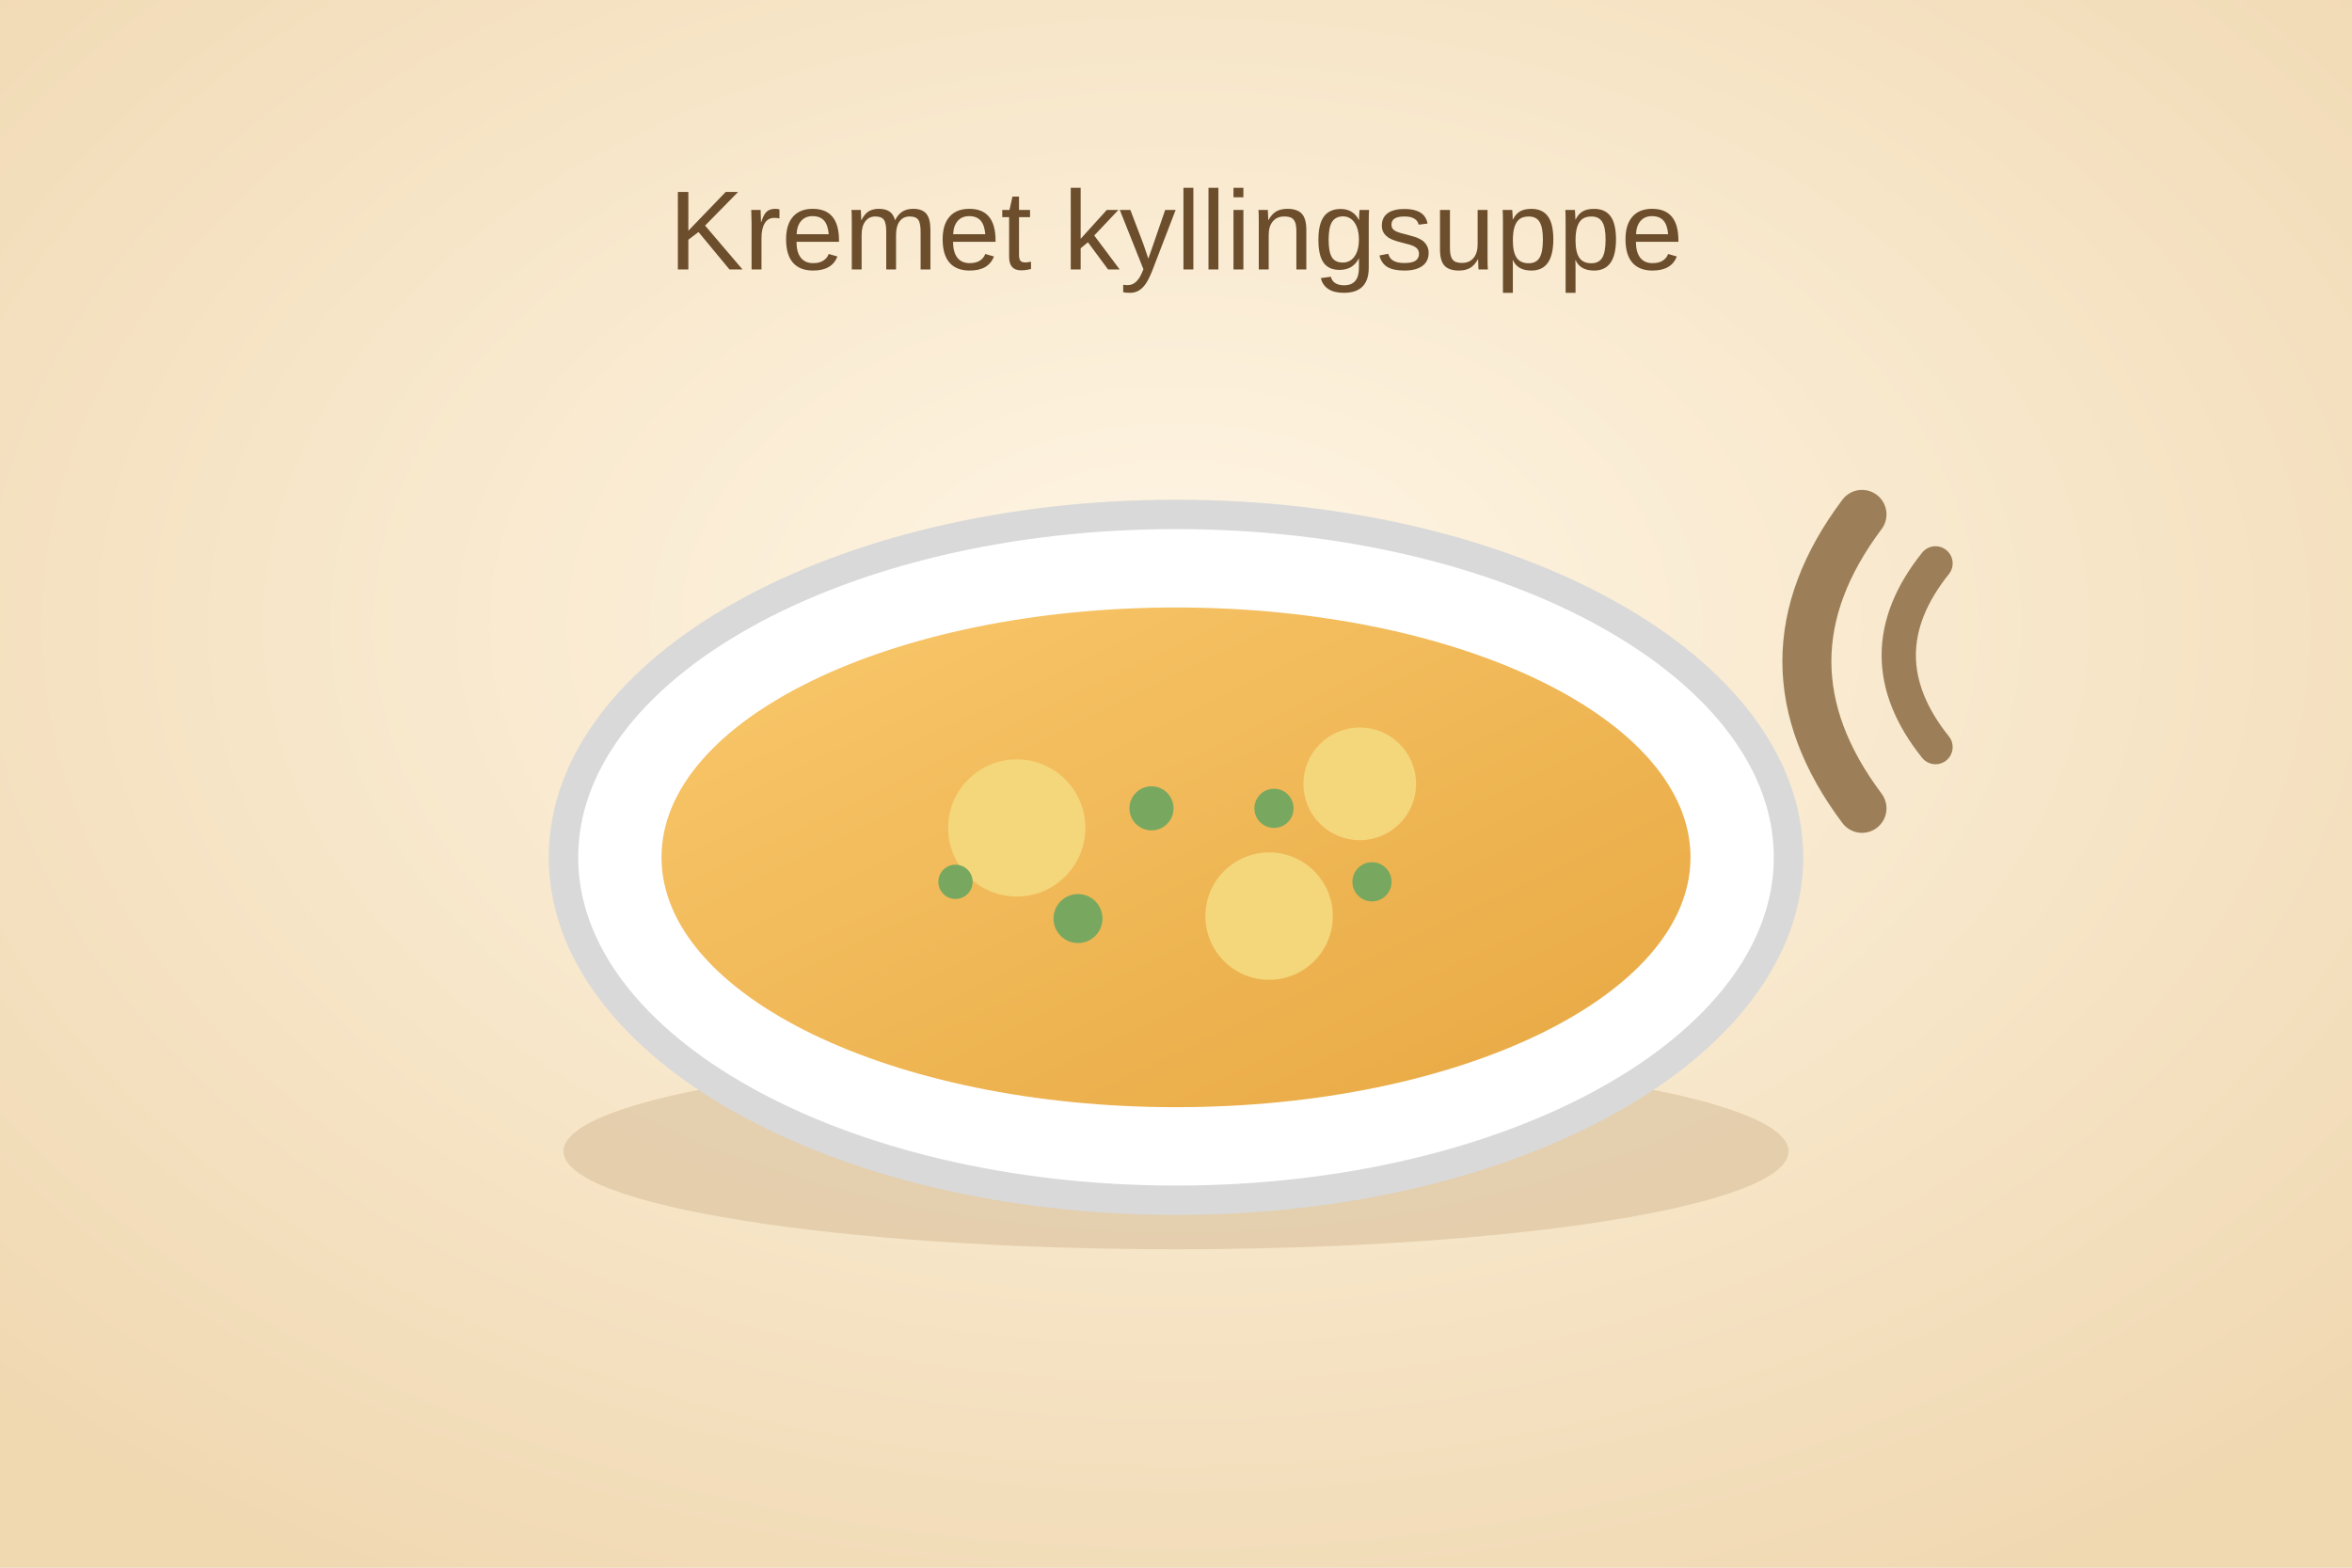
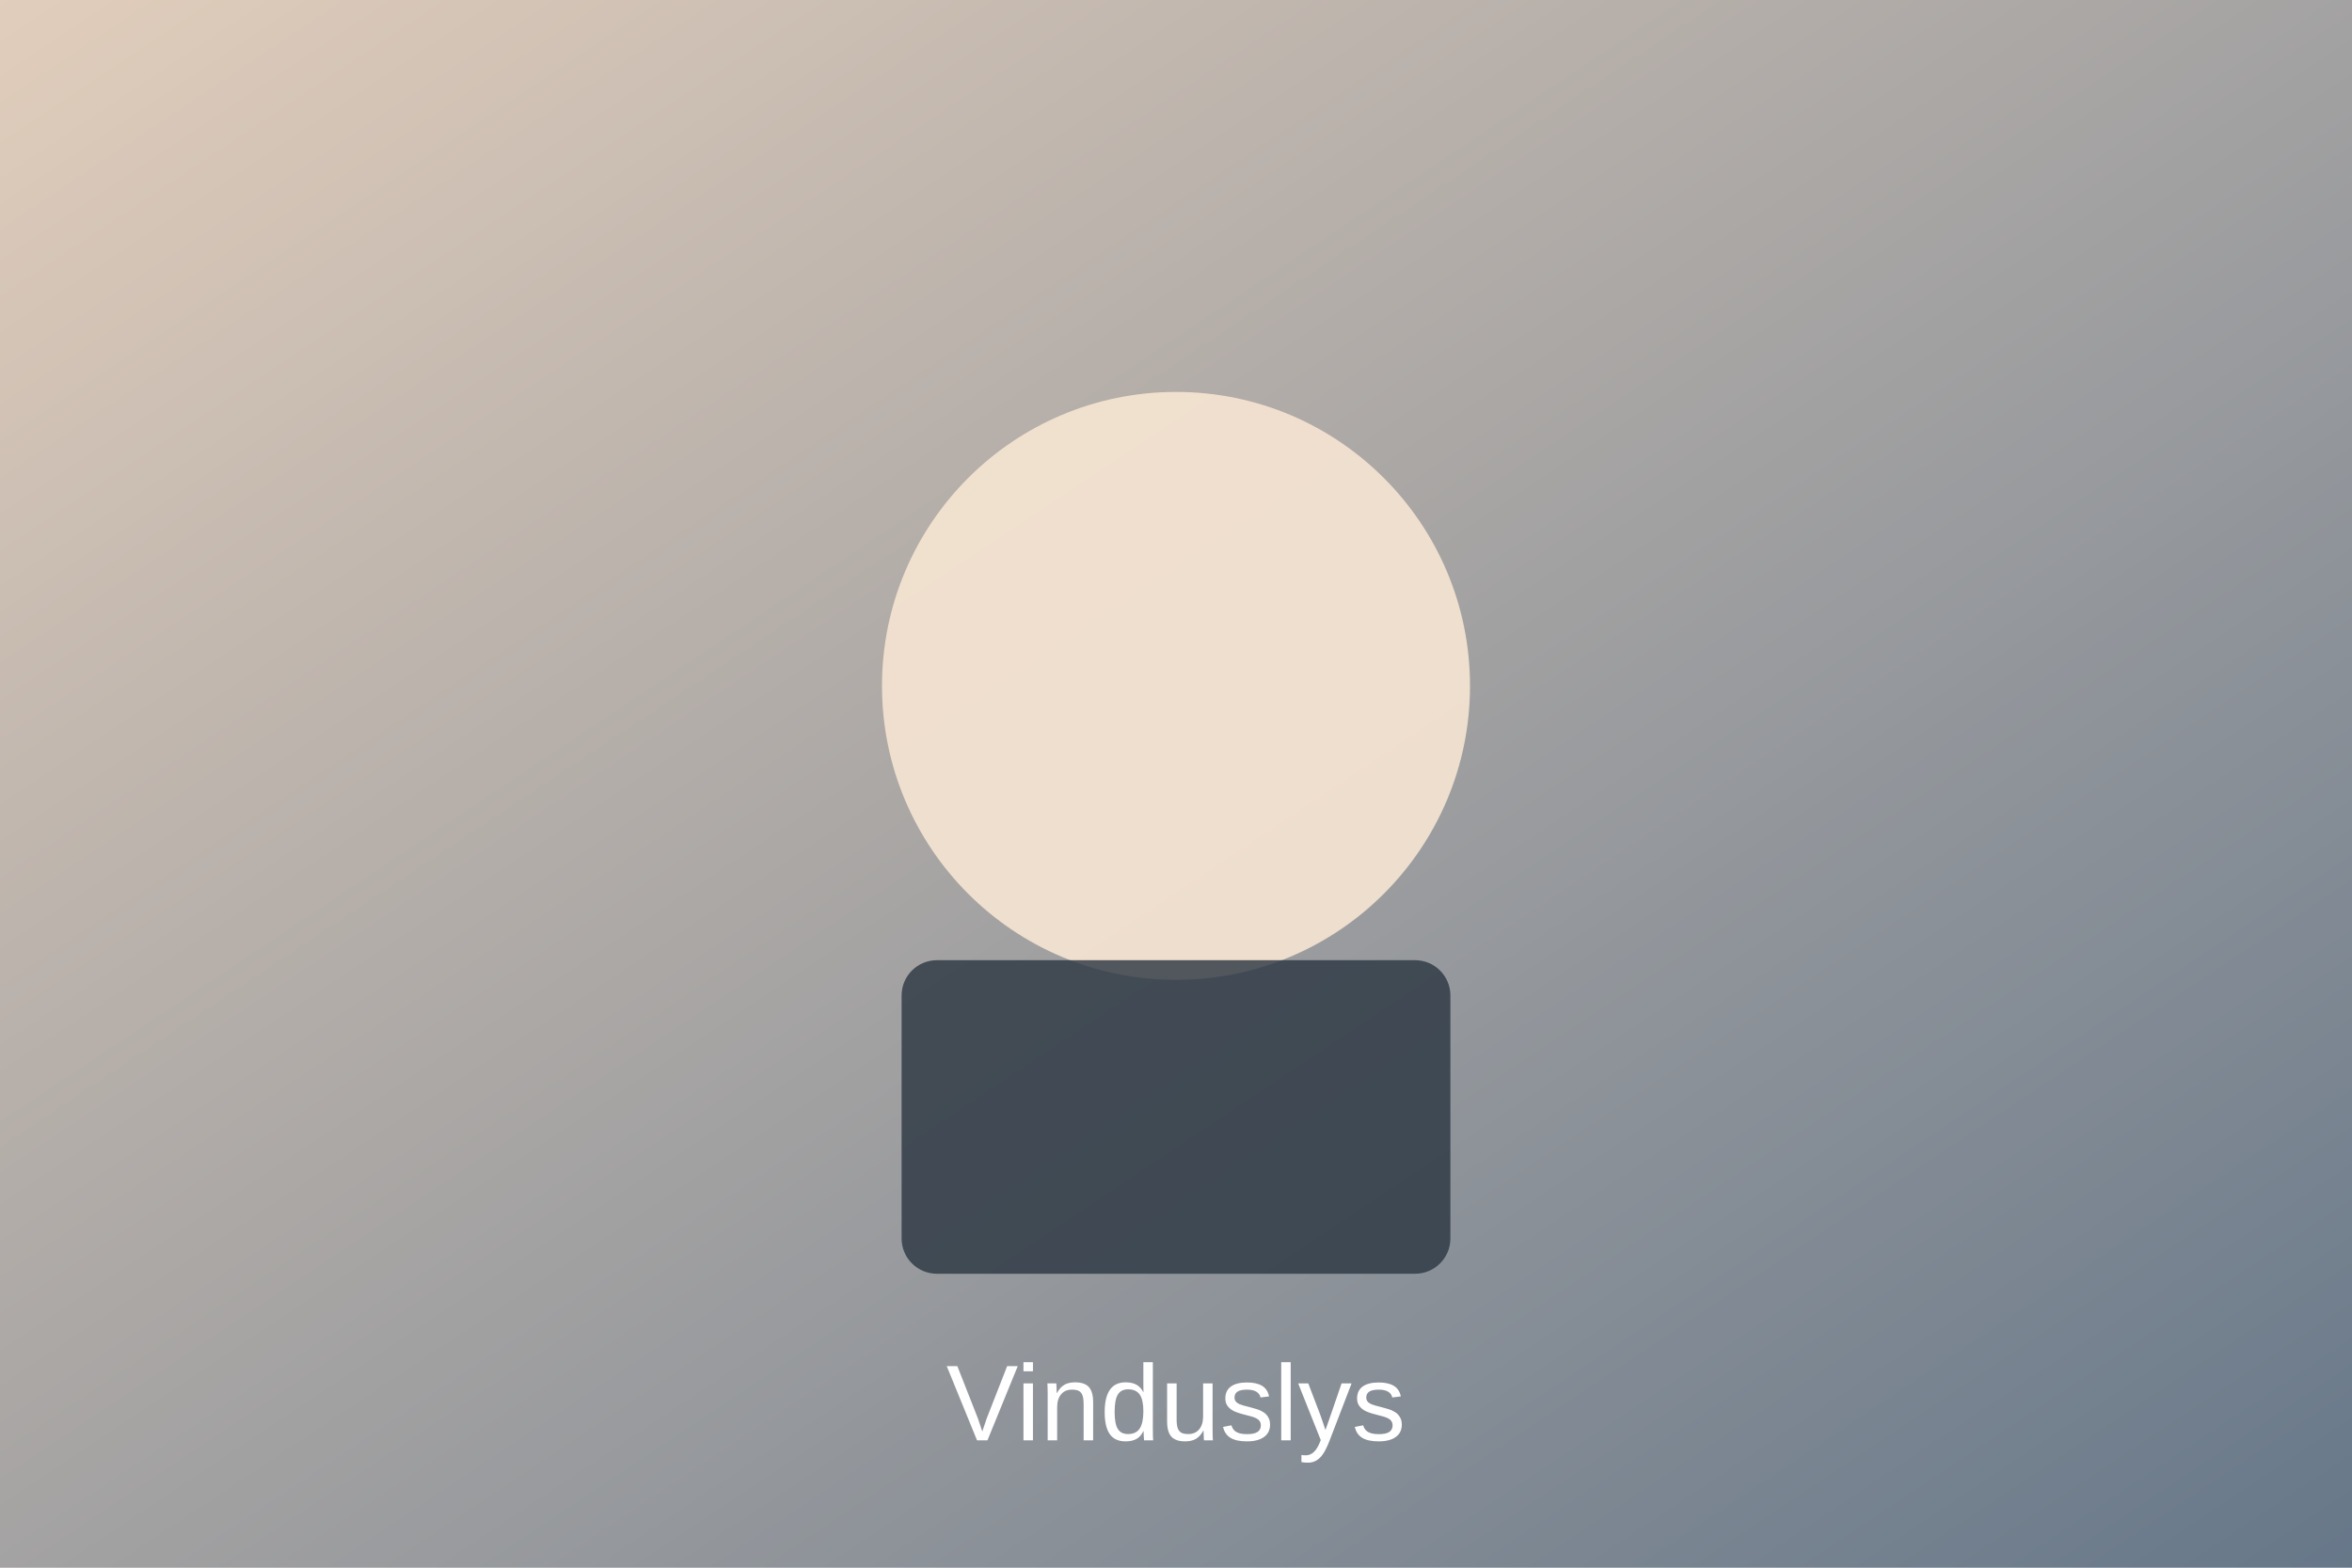
- <svg xmlns="http://www.w3.org/2000/svg" width="960" height="640" viewBox="0 0 960 640" role="img" aria-label="Illustrasjon av kyllingsuppe i en bolle">
+ <svg xmlns="http://www.w3.org/2000/svg" width="2400" height="1600" viewBox="0 0 2400 1600" role="img" aria-label="Portrett i naturlig vinduslys, Oslo">
  <defs>
-     <radialGradient id="bg" cx="50%" cy="40%" r="70%">
-       <stop offset="0%" stop-color="#fff6e5" />
-       <stop offset="100%" stop-color="#f0d8b1" />
-     </radialGradient>
-     <linearGradient id="soup" x1="0" y1="0" x2="1" y2="1">
-       <stop offset="0%" stop-color="#f9c86c" />
-       <stop offset="100%" stop-color="#e7a741" />
+     <linearGradient id="bg-portrait-full" x1="0" y1="0" x2="1" y2="1">
+       <stop offset="0%" stop-color="#e2cebc" />
+       <stop offset="100%" stop-color="#667789" />
    </linearGradient>
  </defs>
-   <rect width="960" height="640" fill="url(#bg)" />
-   <ellipse cx="480" cy="470" rx="250" ry="40" fill="#c9ad84" opacity="0.4" />
-   <ellipse cx="480" cy="350" rx="250" ry="140" fill="#ffffff" stroke="#d9d9d9" stroke-width="12" />
-   <ellipse cx="480" cy="350" rx="210" ry="102" fill="url(#soup)" />
-   <circle cx="415" cy="338" r="28" fill="#f4d77a" />
-   <circle cx="518" cy="374" r="26" fill="#f4d77a" />
-   <circle cx="555" cy="320" r="23" fill="#f4d77a" />
-   <circle cx="440" cy="375" r="10" fill="#78a85f" />
-   <circle cx="470" cy="330" r="9" fill="#78a85f" />
-   <circle cx="520" cy="330" r="8" fill="#78a85f" />
-   <circle cx="390" cy="360" r="7" fill="#78a85f" />
-   <circle cx="560" cy="360" r="8" fill="#78a85f" />
-   <path d="M760 210c-30 40-30 80 0 120" stroke="#9c7f58" stroke-width="20" fill="none" stroke-linecap="round" />
-   <path d="M790 230c-20 25-20 50 0 75" stroke="#9c7f58" stroke-width="14" fill="none" stroke-linecap="round" />
-   <text x="480" y="110" text-anchor="middle" font-family="Arial, sans-serif" font-size="46" fill="#6c4e2d">Kremet kyllingsuppe</text>
+   <rect width="2400" height="1600" fill="url(#bg-portrait-full)" />
+   <circle cx="1200" cy="700" r="300" fill="#f5e4d1" opacity="0.92" />
+   <rect x="920" y="980" width="560" height="320" rx="36" fill="#2b3641" opacity="0.8" />
+   <text x="1200" y="1470" text-anchor="middle" fill="#ffffff" font-size="110" font-family="Arial, sans-serif">Vinduslys</text>
</svg>
